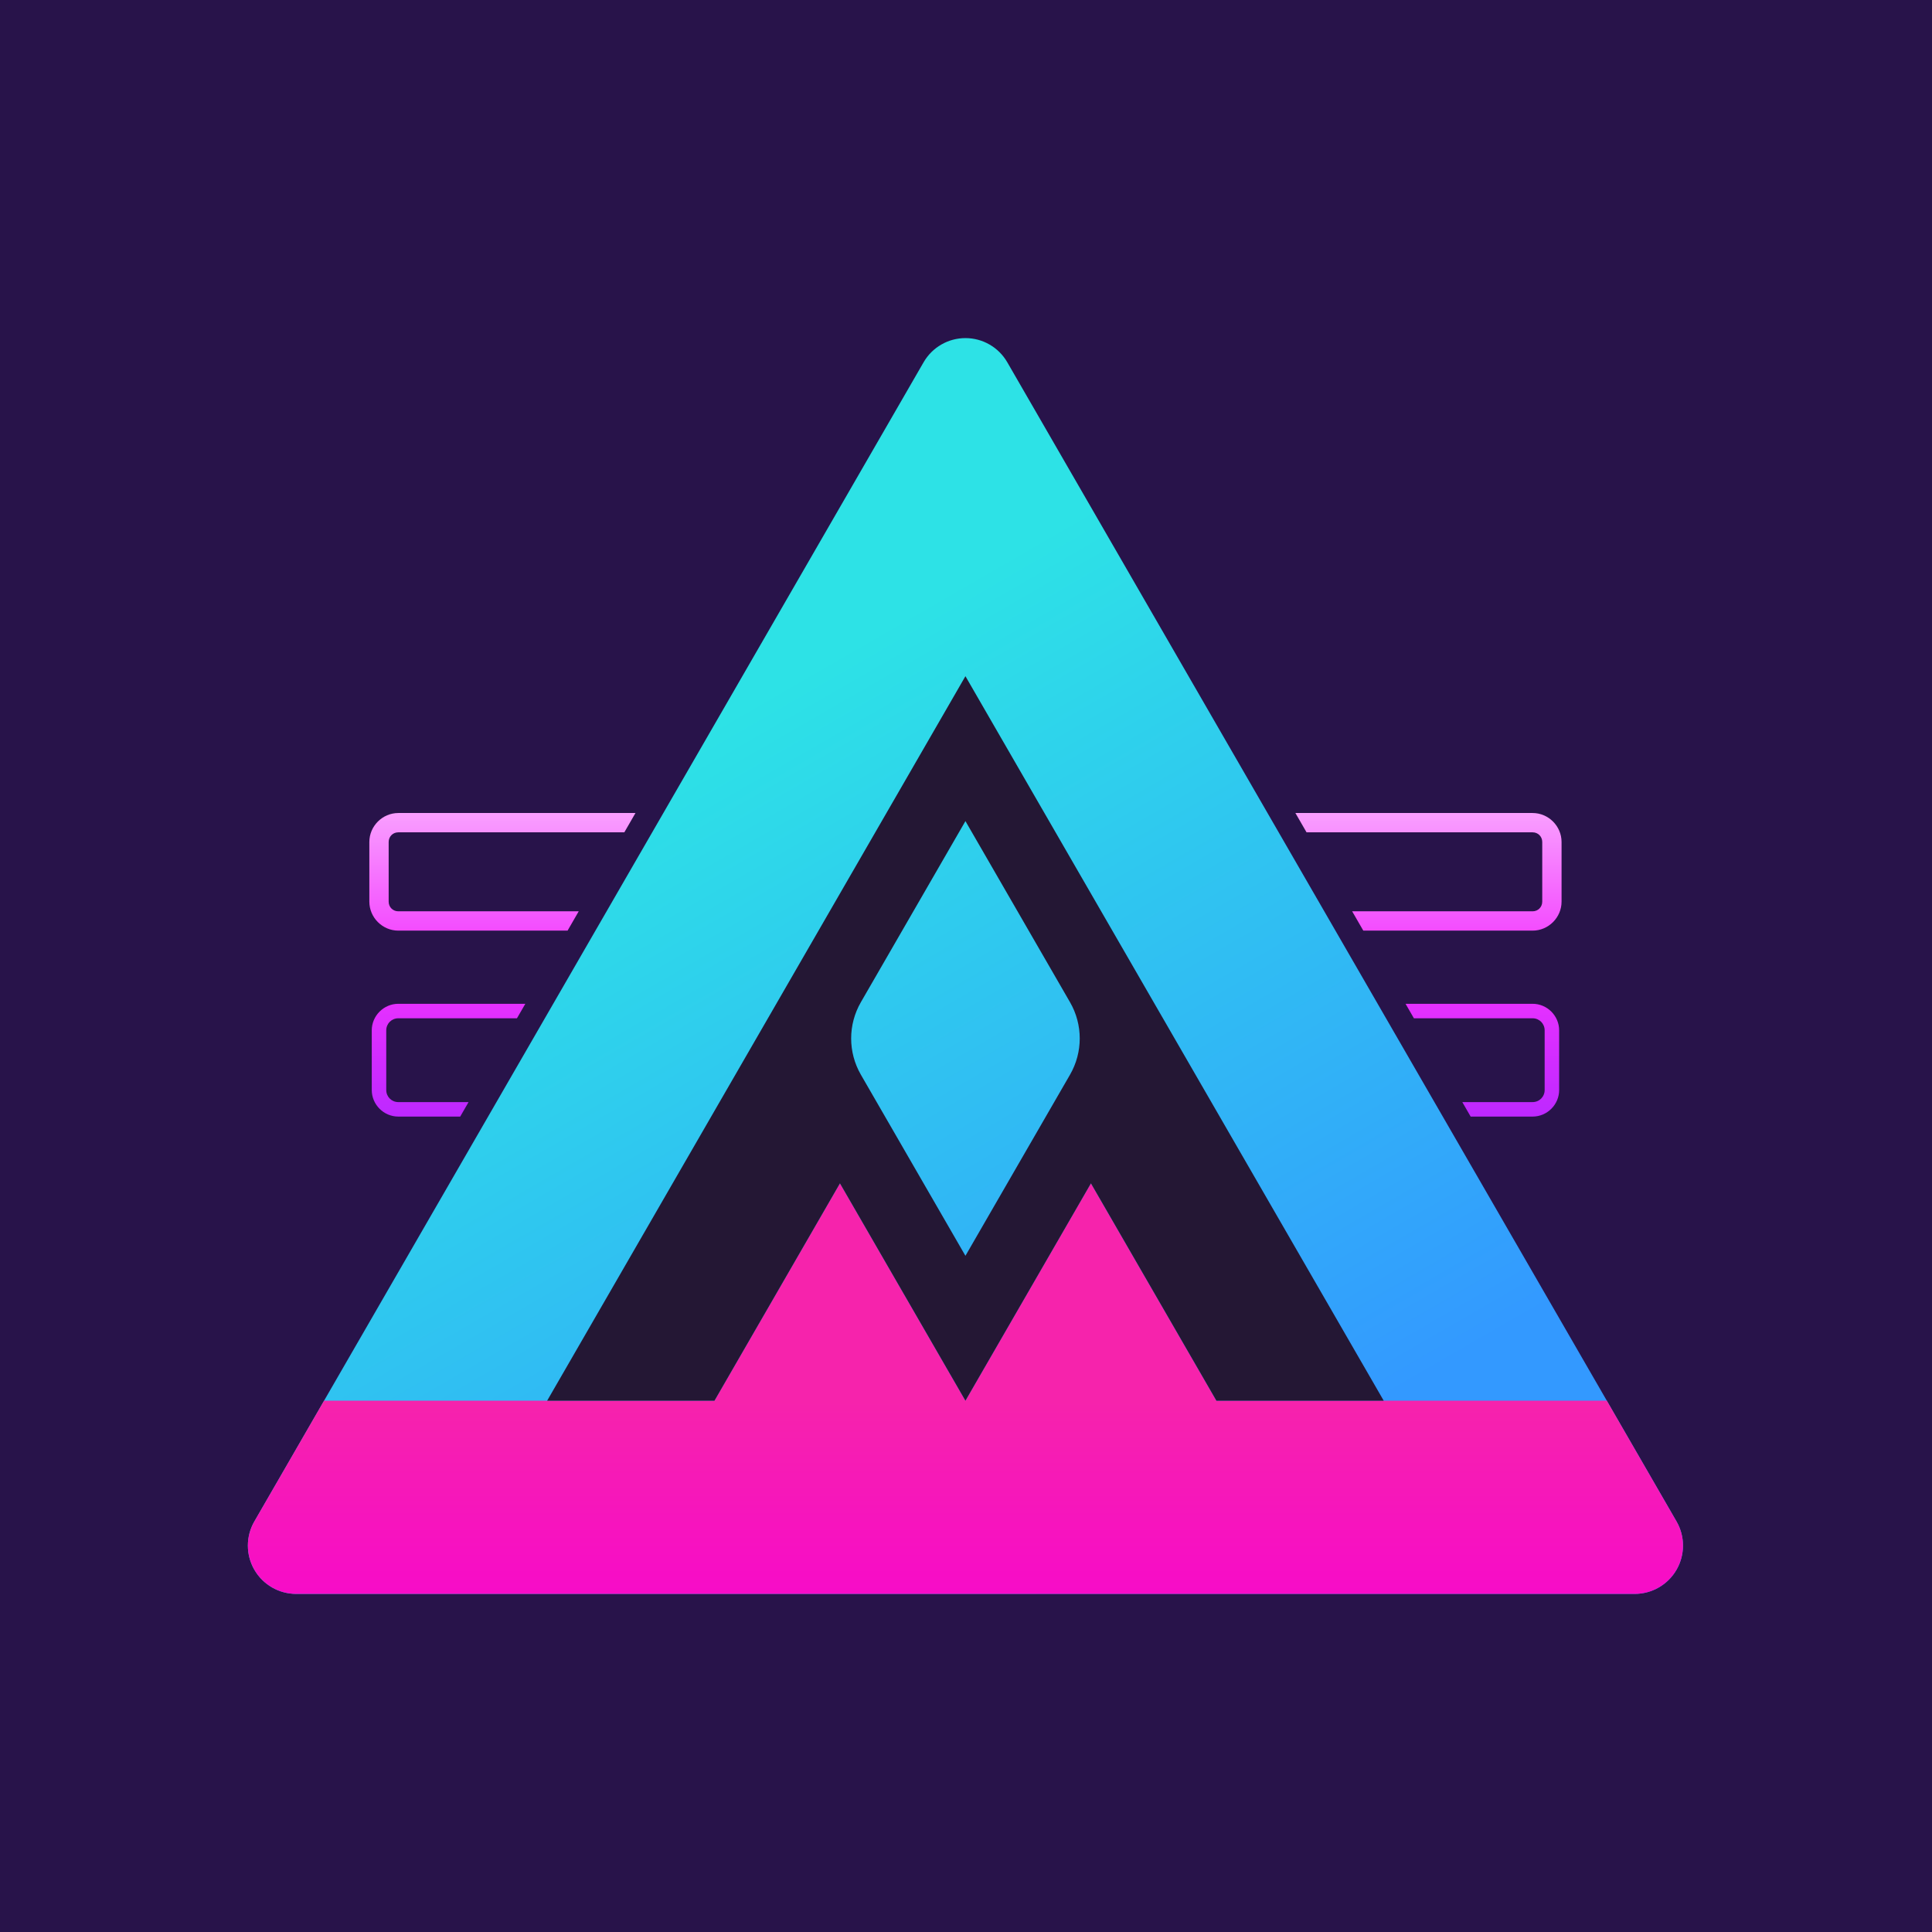
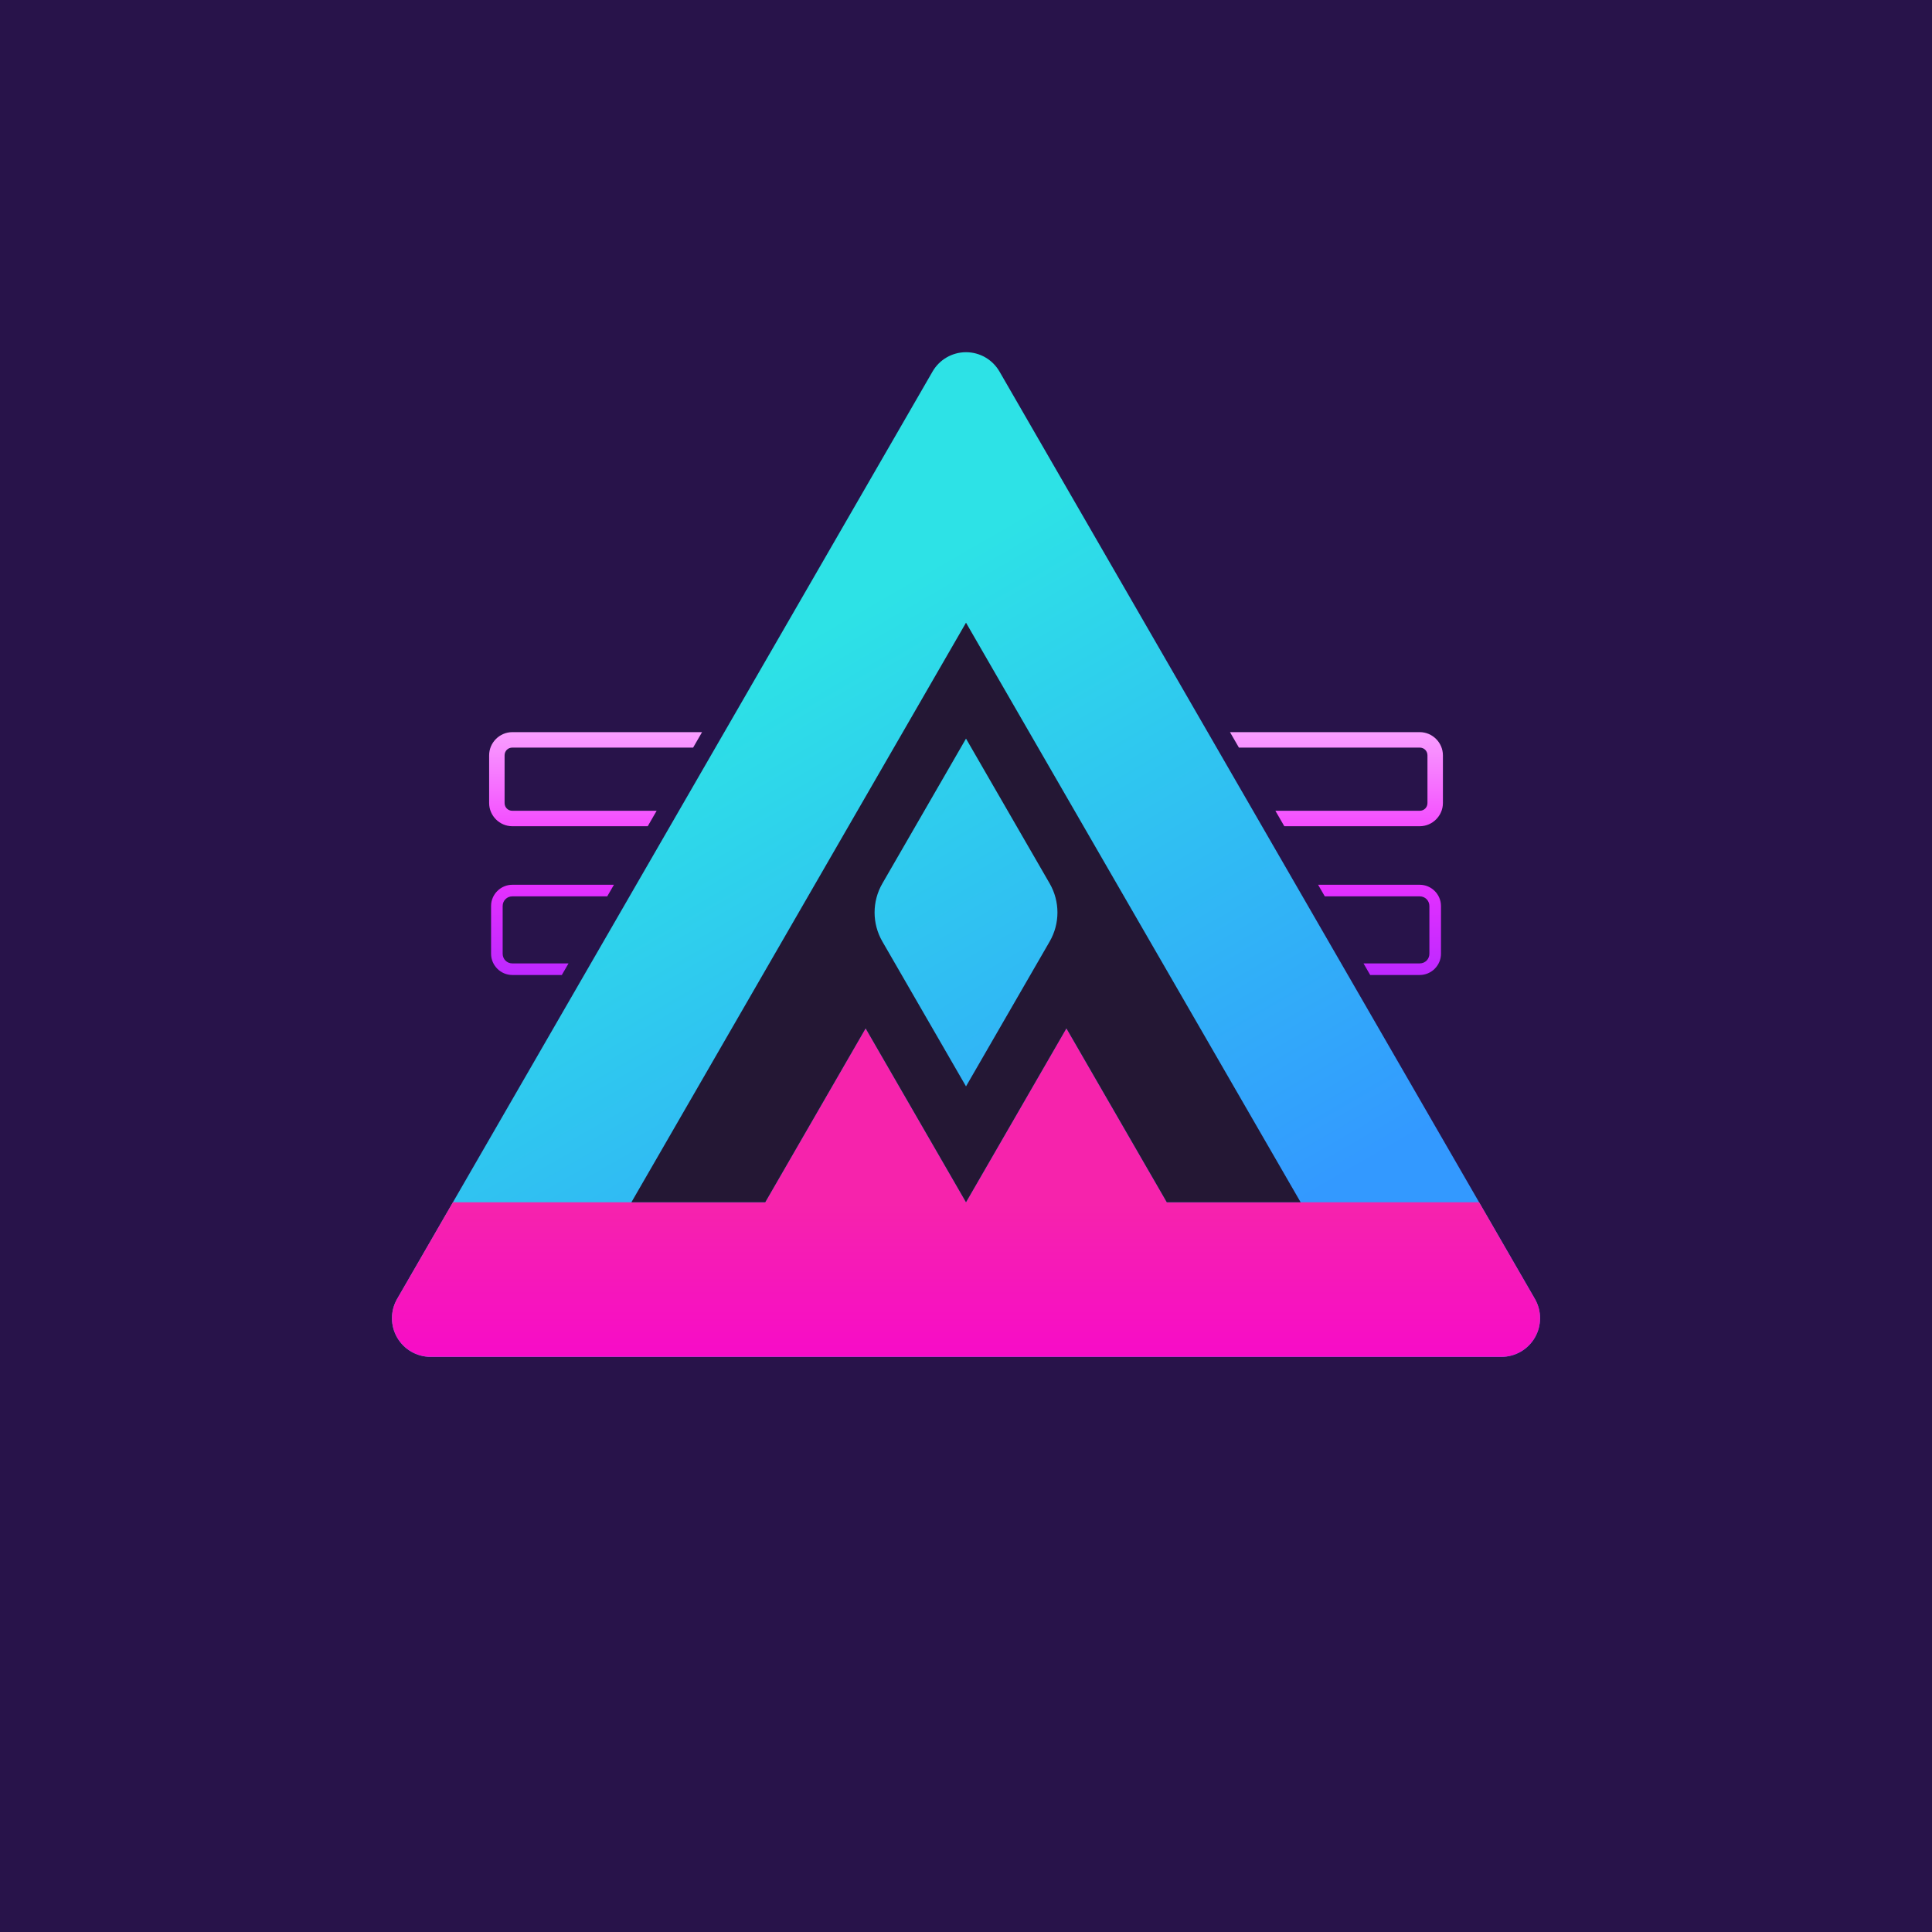
- <svg xmlns="http://www.w3.org/2000/svg" xmlns:xlink="http://www.w3.org/1999/xlink" width="200" height="200" viewBox="0 0 200 200" version="1.1" id="svg1">
-   <defs id="defs1">
-     <linearGradient id="linearGradient32">
-       <stop style="stop-color:#8c1eff;stop-opacity:1;" offset="0" id="stop32" />
-       <stop style="stop-color:#f233ff;stop-opacity:1;" offset="0.5" id="stop35" />
-       <stop style="stop-color:#ffffff;stop-opacity:1;" offset="1" id="stop34" />
+ <svg xmlns="http://www.w3.org/2000/svg" width="1024" height="1024" viewBox="0 0 1024 1024">
+   <defs>
+     <linearGradient id="linearGradient34" x1="103.616" y1="87.284" x2="103.617" y2="27.283" gradientUnits="userSpaceOnUse" gradientTransform="matrix(1 0 0 1 0 8.499999)">
+       <stop offset="0" stop-color="#8c1eff" />
+       <stop offset="0.5" stop-color="#f233ff" />
+       <stop offset="1" stop-color="#ffffff" />
    </linearGradient>
-     <linearGradient id="linearGradient8">
-       <stop style="stop-color:#2de2e6;stop-opacity:1;" offset="0" id="stop8" />
-       <stop style="stop-color:#3399ff;stop-opacity:1;" offset="1" id="stop11" />
+     <linearGradient id="linearGradient9" x1="105.889" y1="-7.967" x2="153.521" y2="74.533" gradientUnits="userSpaceOnUse">
+       <stop offset="0" stop-color="#2de2e6" />
+       <stop offset="1" stop-color="#3399ff" />
    </linearGradient>
-     <linearGradient id="linearGradient6">
-       <stop style="stop-color:#f623ac;stop-opacity:1;" offset="0" id="stop6" />
-       <stop style="stop-color:#f706cf;stop-opacity:1;" offset="1" id="stop7" />
+     <linearGradient id="linearGradient7" x1="97.229" y1="82.033" x2="97.229" y2="107.033" gradientUnits="userSpaceOnUse">
+       <stop offset="0" stop-color="#f623ac" />
+       <stop offset="1" stop-color="#f706cf" />
    </linearGradient>
-     <linearGradient xlink:href="#linearGradient6" id="linearGradient7" x1="97.229" y1="82.033" x2="97.229" y2="107.033" gradientUnits="userSpaceOnUse" />
-     <linearGradient xlink:href="#linearGradient8" id="linearGradient9" x1="105.889" y1="-7.967" x2="153.521" y2="74.533" gradientUnits="userSpaceOnUse" />
-     <linearGradient xlink:href="#linearGradient32" id="linearGradient34" x1="103.616" y1="87.284" x2="103.617" y2="27.283" gradientUnits="userSpaceOnUse" />
  </defs>
-   <rect style="display:inline;opacity:1;fill:#28134a;fill-opacity:1;stroke:none;stroke-width:5.803;stroke-linecap:round;stroke-linejoin:round;stroke-dasharray:none;stroke-opacity:1" id="rect35" width="200" height="200" x="0" y="0" />
-   <g id="layer1" style="display:inline;fill:none" transform="translate(-3.674659,42.9665)">
-     <path id="path27" style="color:#000000;fill:url(#linearGradient34);fill-opacity:1;stroke:none;stroke-width:1.5;stroke-linecap:round;stroke-linejoin:round;stroke-dasharray:none;-inkscape-stroke:none" d="m 44.909,41.446 c -1.645,0 -3,1.355 -3,3 v 6.176 c 0,1.645 1.355,3 3,3 h 17.521 l 1.154,-2 H 44.909 c -0.564,0 -1,-0.436 -1,-1 v -6.176 c 0,-0.564 0.436,-1 1,-1 h 23.396 l 1.154,-2 z m 92.865,0 1.154,2 H 162.327 c 0.564,0 1,0.436 1,1 v 6.176 c 0,0.564 -0.436,1 -1,1 h -18.678 l 1.154,2 H 162.327 c 1.645,0 3,-1.355 3,-3 v -6.176 c 0,-1.645 -1.355,-3 -3,-3 z m -92.865,19.75 c -1.51,0 -2.75,1.24 -2.75,2.75 v 6.176 c 0,1.51 1.24,2.75 2.75,2.75 h 6.406 l 0.865,-1.5 h -7.271 c -0.699,0 -1.25,-0.551 -1.25,-1.25 v -6.176 c 0,-0.699 0.551,-1.25 1.25,-1.25 h 12.281 l 0.867,-1.5 z m 104.268,0 0.865,1.5 H 162.327 c 0.699,0 1.25,0.551 1.25,1.25 v 6.176 c 0,0.699 -0.551,1.25 -1.25,1.25 h -7.275 l 0.865,1.5 h 6.41 c 1.51,0 2.75,-1.24 2.75,-2.75 v -6.176 c 0,-1.51 -1.24,-2.75 -2.75,-2.75 z" transform="translate(0,-0.250001)" />
-     <path style="display:inline;opacity:1;fill:url(#linearGradient9);fill-opacity:1;stroke:none;stroke-width:1;stroke-linecap:round;stroke-linejoin:round;stroke-dasharray:none;stroke-opacity:1" d="M 92.899,-25.467 23.617,94.533 a 5,5 60 0 0 4.33,7.5 H 166.511 a 5,5 120 0 0 4.33,-7.5 L 101.559,-25.467 a 5,5 180 0 0 -8.66,0 z" id="path5" transform="translate(6.387841,20)" />
-     <path style="display:inline;opacity:1;fill:url(#linearGradient7);fill-opacity:1;stroke:none;stroke-width:1;stroke-linecap:round;stroke-linejoin:round;stroke-dasharray:none;stroke-opacity:1" d="M 27.947,102.033 H 166.511 a 5,5 120 0 0 4.33,-7.5 l -7.217,-12.5 h -40.415 l -12.99,-22.5 -12.99,22.5 -12.99,-22.5 -12.99,22.5 H 30.834 L 23.617,94.533 a 5,5 60 0 0 4.33,7.5 z" id="path6" transform="translate(6.387841,20)" />
-     <path id="path1" style="display:inline;opacity:1;fill:#241734;fill-opacity:1;stroke:none;stroke-width:1;stroke-linecap:round;stroke-linejoin:round;stroke-dasharray:none;stroke-opacity:1" d="M 103.616,27.033 60.315,102.034 H 77.636 L 90.626,79.533 103.616,102.034 116.608,79.533 129.598,102.034 h 17.32 z m 0,15 10.827,18.75 a 7.5,7.5 90 0 1 0,7.501 l -10.827,18.75 -10.825,-18.75 a 7.501,7.501 90 0 1 0,-7.501 z" />
+   <path id="rect35" fill="#28134a" stroke="none" d="M 0 0 L 1024 0 L 1024 1024 L 0 1024 Z" />
+   <g id="layer1" transform="matrix(4.096 0 0 4.096 87.59427 183.4706)">
+     <path id="path27" fill="url(#linearGradient34)" stroke="none" d="M 44.909 49.946 C 43.264 49.946 41.909 51.301 41.909 52.946 L 41.909 59.121 C 41.909 60.766 43.264 62.121 44.909 62.121 L 62.431 62.121 L 63.585 60.121 L 44.909 60.121 C 44.345 60.121 43.909 59.686 43.909 59.121 L 43.909 52.946 C 43.909 52.381 44.345 51.946 44.909 51.946 L 68.306 51.946 L 69.46 49.946 Z M 137.774 49.946 L 138.929 51.946 L 162.327 51.946 C 162.891 51.946 163.327 52.381 163.327 52.946 L 163.327 59.121 C 163.327 59.686 162.891 60.121 162.327 60.121 L 143.649 60.121 L 144.804 62.121 L 162.327 62.121 C 163.972 62.121 165.327 60.766 165.327 59.121 L 165.327 52.946 C 165.327 51.301 163.972 49.946 162.327 49.946 Z M 44.909 69.696 C 43.399 69.696 42.159 70.936 42.159 72.446 L 42.159 78.621 C 42.159 80.131 43.399 81.371 44.909 81.371 L 51.315 81.371 L 52.181 79.871 L 44.909 79.871 C 44.21 79.871 43.659 79.321 43.659 78.621 L 43.659 72.446 C 43.659 71.746 44.21 71.196 44.909 71.196 L 57.19 71.196 L 58.057 69.696 Z M 149.177 69.696 L 150.042 71.196 L 162.327 71.196 C 163.026 71.196 163.577 71.746 163.577 72.446 L 163.577 78.621 C 163.577 79.321 163.026 79.871 162.327 79.871 L 155.052 79.871 L 155.917 81.371 L 162.327 81.371 C 163.837 81.371 165.077 80.131 165.077 78.621 L 165.077 72.446 C 165.077 70.936 163.837 69.696 162.327 69.696 Z" />
+     <g transform="matrix(1 0 0 1 6.387841 28.75)">
+       <path id="path5" fill="url(#linearGradient9)" stroke="none" d="M 92.899 -25.467 L 23.617 94.533 C 22.724 96.081 22.724 97.986 23.617 99.533 C 24.51 101.081 26.161 102.033 27.947 102.033 L 166.511 102.033 C 168.297 102.033 169.948 101.081 170.841 99.533 C 171.734 97.986 171.734 96.081 170.841 94.533 L 101.559 -25.467 C 100.666 -27.014 99.015 -27.967 97.229 -27.967 C 95.443 -27.967 93.792 -27.014 92.899 -25.467 Z" />
+     </g>
+     <g transform="matrix(1 0 0 1 6.387841 28.75)">
+       <path id="path6" fill="url(#linearGradient7)" stroke="none" d="M 27.947 102.033 L 166.511 102.033 C 168.297 102.033 169.948 101.081 170.841 99.533 C 171.734 97.986 171.734 96.081 170.841 94.533 L 163.624 82.033 L 123.21 82.033 L 110.219 59.533 L 97.229 82.033 L 84.239 59.533 L 71.248 82.033 L 30.834 82.033 L 23.617 94.533 C 22.724 96.081 22.724 97.986 23.617 99.533 C 24.51 101.081 26.161 102.033 27.947 102.033 Z" />
+     </g>
+     <g transform="matrix(1 0 0 1 0 8.75)">
+       <path id="path1" fill="#241734" stroke="none" d="M 103.616 27.033 L 60.315 102.034 L 77.636 102.034 L 90.626 79.534 L 103.616 102.034 L 116.608 79.534 L 129.599 102.034 L 146.919 102.034 Z M 103.616 42.033 L 114.443 60.783 C 115.783 63.104 115.783 65.963 114.443 68.284 L 103.616 87.034 L 92.791 68.284 C 91.451 65.963 91.451 63.104 92.791 60.783 Z" />
+     </g>
  </g>
</svg>
